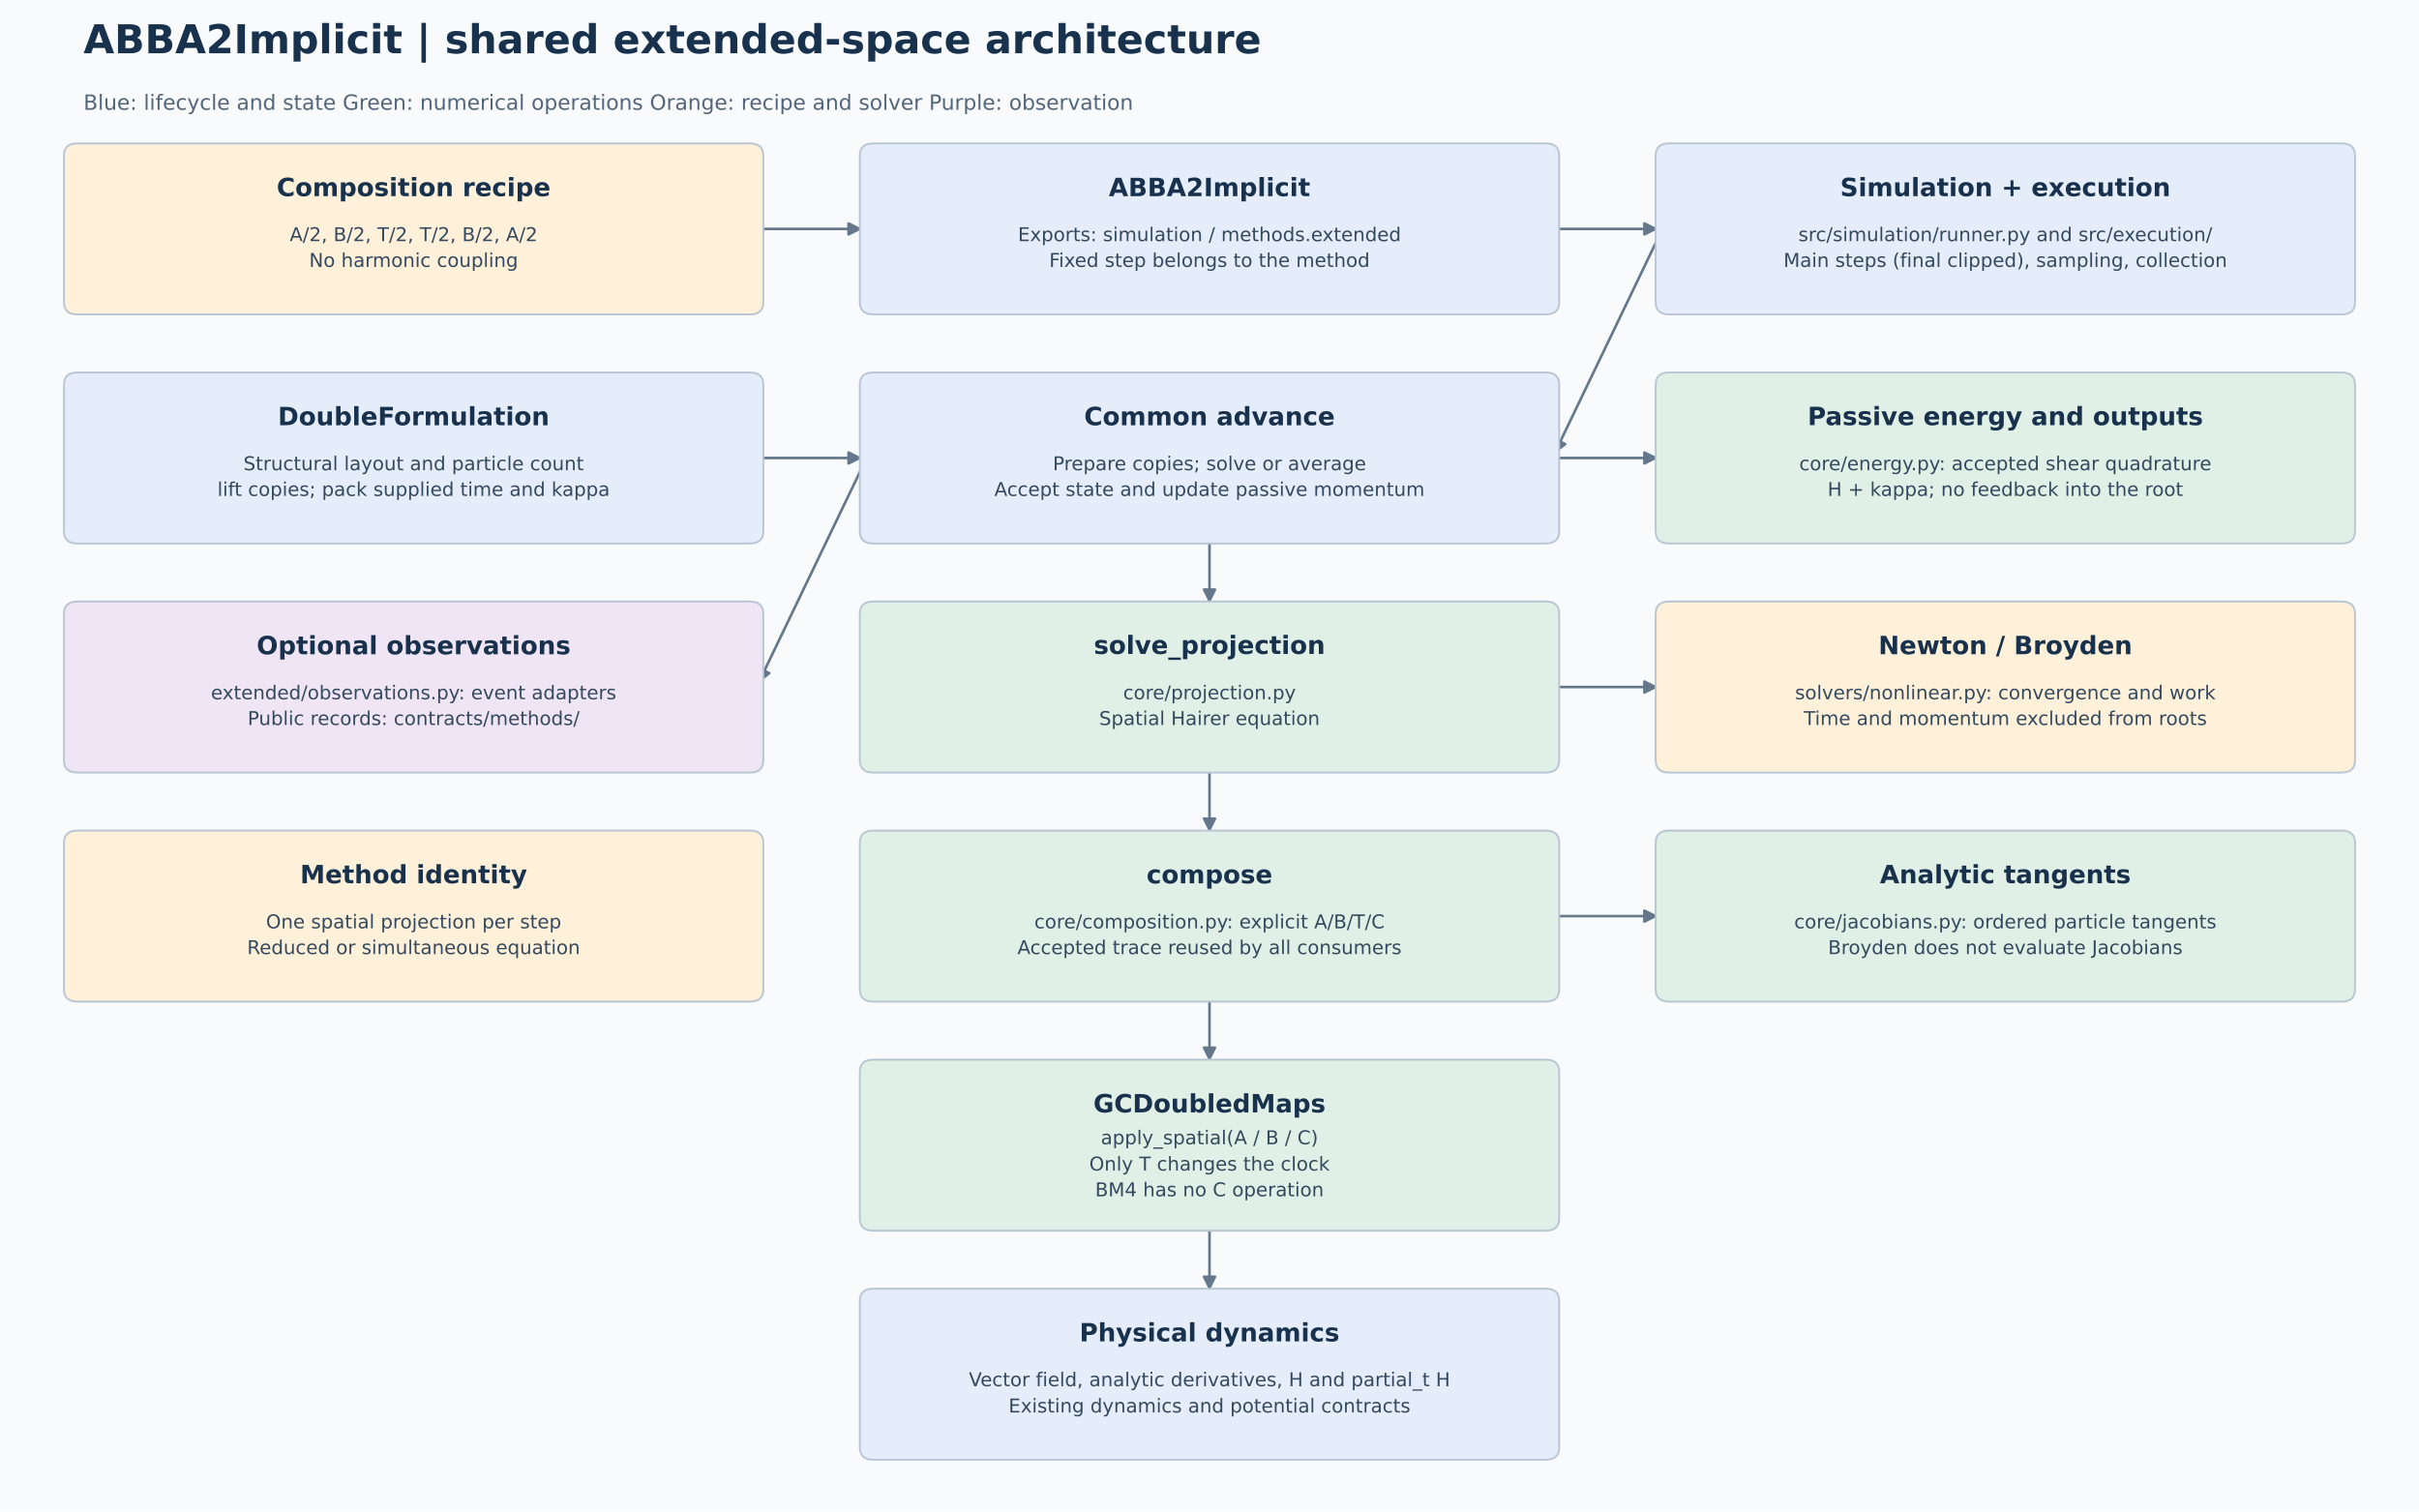
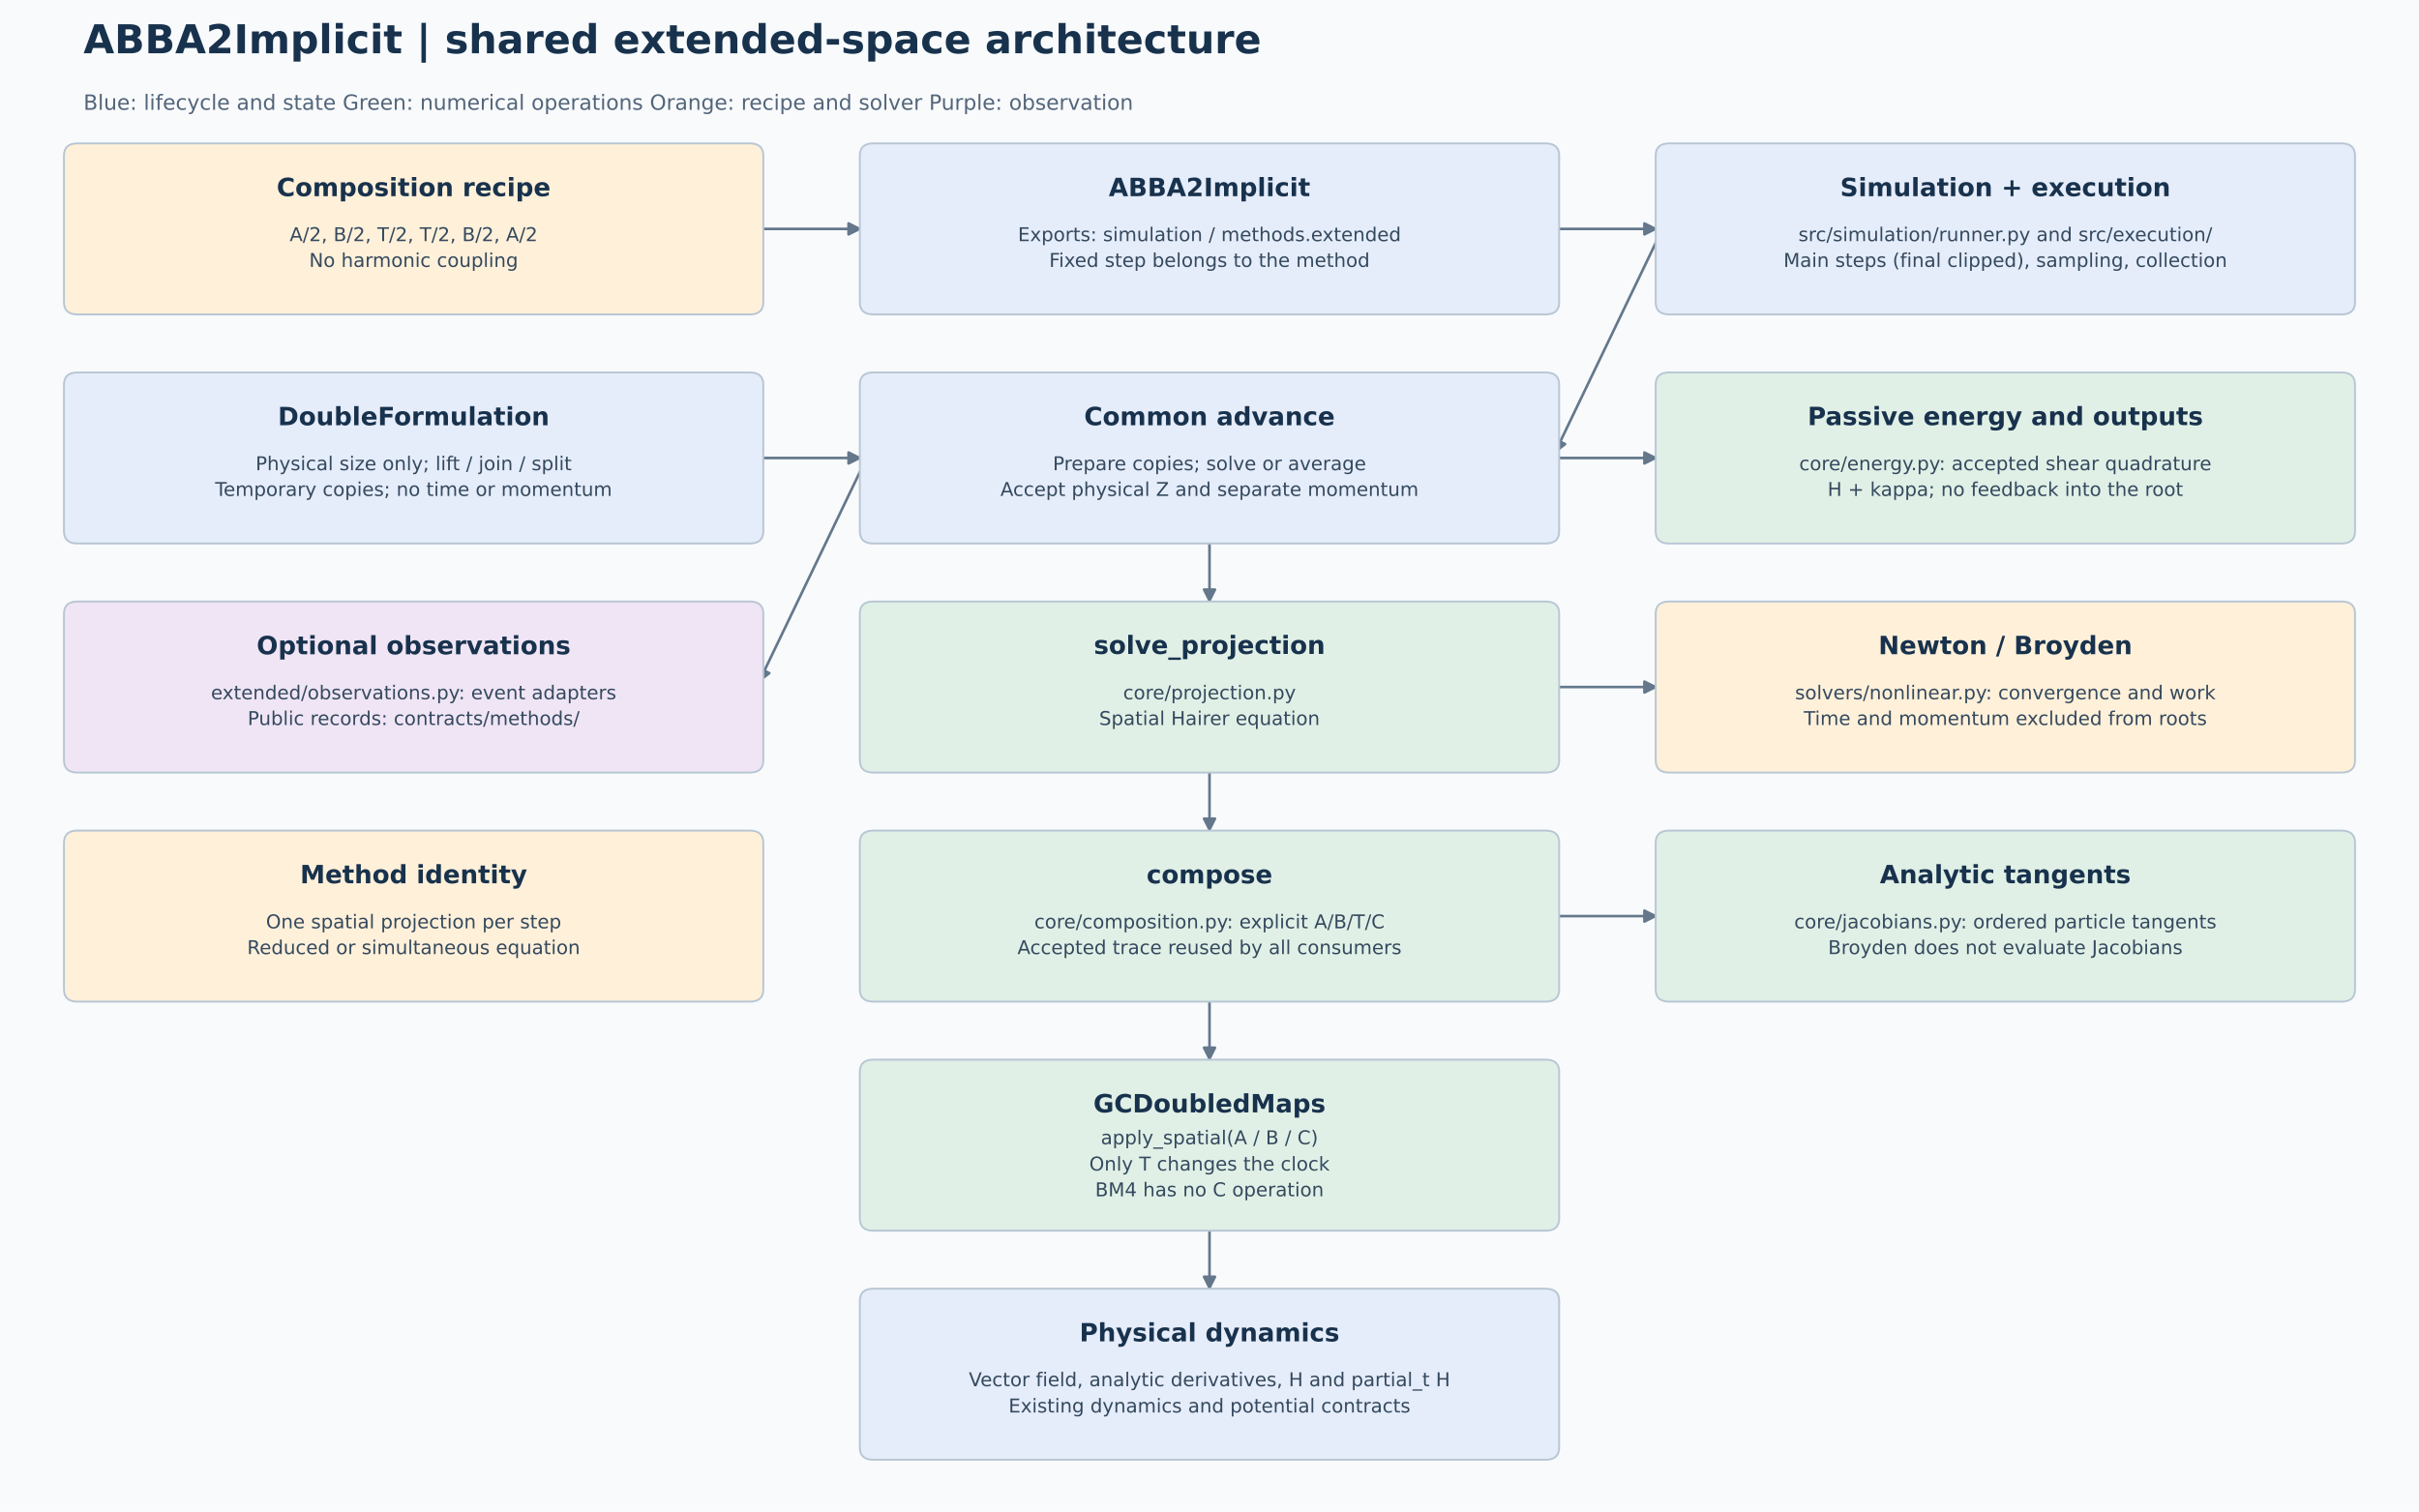
<svg xmlns="http://www.w3.org/2000/svg" width="1152pt" height="720pt" viewBox="0 0 1152 720" version="1.1">
  <defs>
    <style type="text/css">*{stroke-linejoin: round; stroke-linecap: butt}</style>
  </defs>
  <g id="figure_1">
    <g id="patch_1">
      <path d="M 0 720 L 1152 720 L 1152 0 L 0 0 z " style="fill: #f8fafc" />
    </g>
    <g id="axes_1">
      <g id="patch_2">
        <path d="M 362.288 109.039 Q 386.497 109.039 409.309 109.039 " clip-path="url(#pb098db616b)" style="fill: none; stroke: #64778b; stroke-width: 1.25; stroke-linecap: round" />
        <path d="M 404.109 106.439 L 409.309 109.039 L 404.109 111.639 z " clip-path="url(#pb098db616b)" style="fill: #64778b; stroke: #64778b; stroke-width: 1.25; stroke-linecap: round" />
      </g>
      <g id="patch_3">
        <path d="M 741.296 109.039 Q 765.505 109.039 788.317 109.039 " clip-path="url(#pb098db616b)" style="fill: none; stroke: #64778b; stroke-width: 1.25; stroke-linecap: round" />
        <path d="M 783.117 106.439 L 788.317 109.039 L 783.117 111.639 z " clip-path="url(#pb098db616b)" style="fill: #64778b; stroke: #64778b; stroke-width: 1.25; stroke-linecap: round" />
      </g>
      <g id="patch_4">
        <path d="M 790.847 110.841 Q 765.505 163.594 740.768 215.088 " clip-path="url(#pb098db616b)" style="fill: none; stroke: #64778b; stroke-width: 1.25; stroke-linecap: round" />
        <path d="M 745.363 211.527 L 740.768 215.088 L 740.676 209.275 z " clip-path="url(#pb098db616b)" style="fill: #64778b; stroke: #64778b; stroke-width: 1.25; stroke-linecap: round" />
      </g>
      <g id="patch_5">
        <path d="M 362.288 218.153 Q 386.497 218.153 409.309 218.153 " clip-path="url(#pb098db616b)" style="fill: none; stroke: #64778b; stroke-width: 1.25; stroke-linecap: round" />
        <path d="M 404.109 215.553 L 409.309 218.153 L 404.109 220.753 z " clip-path="url(#pb098db616b)" style="fill: #64778b; stroke: #64778b; stroke-width: 1.25; stroke-linecap: round" />
      </g>
      <g id="patch_6">
        <path d="M 576 257.976 Q 576 272.707 576 286.041 " clip-path="url(#pb098db616b)" style="fill: none; stroke: #64778b; stroke-width: 1.25; stroke-linecap: round" />
        <path d="M 578.6 280.841 L 576 286.041 L 573.4 280.841 z " clip-path="url(#pb098db616b)" style="fill: #64778b; stroke: #64778b; stroke-width: 1.25; stroke-linecap: round" />
      </g>
      <g id="patch_7">
        <path d="M 741.296 218.153 Q 765.505 218.153 788.317 218.153 " clip-path="url(#pb098db616b)" style="fill: none; stroke: #64778b; stroke-width: 1.25; stroke-linecap: round" />
        <path d="M 783.117 215.553 L 788.317 218.153 L 783.117 220.753 z " clip-path="url(#pb098db616b)" style="fill: #64778b; stroke: #64778b; stroke-width: 1.25; stroke-linecap: round" />
      </g>
      <g id="patch_8">
        <path d="M 411.839 219.954 Q 386.497 272.708 361.76 324.202 " clip-path="url(#pb098db616b)" style="fill: none; stroke: #64778b; stroke-width: 1.25; stroke-linecap: round" />
        <path d="M 366.355 320.64 L 361.76 324.202 L 361.668 318.389 z " clip-path="url(#pb098db616b)" style="fill: #64778b; stroke: #64778b; stroke-width: 1.25; stroke-linecap: round" />
      </g>
      <g id="patch_9">
        <path d="M 576 367.089 Q 576 381.821 576 395.155 " clip-path="url(#pb098db616b)" style="fill: none; stroke: #64778b; stroke-width: 1.25; stroke-linecap: round" />
        <path d="M 578.6 389.955 L 576 395.155 L 573.4 389.955 z " clip-path="url(#pb098db616b)" style="fill: #64778b; stroke: #64778b; stroke-width: 1.25; stroke-linecap: round" />
      </g>
      <g id="patch_10">
        <path d="M 741.296 327.266 Q 765.505 327.266 788.317 327.266 " clip-path="url(#pb098db616b)" style="fill: none; stroke: #64778b; stroke-width: 1.25; stroke-linecap: round" />
        <path d="M 783.117 324.666 L 788.317 327.266 L 783.117 329.866 z " clip-path="url(#pb098db616b)" style="fill: #64778b; stroke: #64778b; stroke-width: 1.25; stroke-linecap: round" />
      </g>
      <g id="patch_11">
        <path d="M 741.296 436.379 Q 765.505 436.379 788.317 436.379 " clip-path="url(#pb098db616b)" style="fill: none; stroke: #64778b; stroke-width: 1.25; stroke-linecap: round" />
        <path d="M 783.117 433.779 L 788.317 436.379 L 783.117 438.979 z " clip-path="url(#pb098db616b)" style="fill: #64778b; stroke: #64778b; stroke-width: 1.25; stroke-linecap: round" />
      </g>
      <g id="patch_12">
        <path d="M 576 476.203 Q 576 490.934 576 504.268 " clip-path="url(#pb098db616b)" style="fill: none; stroke: #64778b; stroke-width: 1.25; stroke-linecap: round" />
        <path d="M 578.6 499.068 L 576 504.268 L 573.4 499.068 z " clip-path="url(#pb098db616b)" style="fill: #64778b; stroke: #64778b; stroke-width: 1.25; stroke-linecap: round" />
      </g>
      <g id="patch_13">
        <path d="M 576 585.316 Q 576 600.048 576 613.382 " clip-path="url(#pb098db616b)" style="fill: none; stroke: #64778b; stroke-width: 1.25; stroke-linecap: round" />
        <path d="M 578.6 608.182 L 576 613.382 L 573.4 608.182 z " clip-path="url(#pb098db616b)" style="fill: #64778b; stroke: #64778b; stroke-width: 1.25; stroke-linecap: round" />
      </g>
      <g id="patch_14">
        <path d="M 36.922 149.775 L 357.062 149.775 Q 363.514 149.775 363.514 143.955 L 363.514 74.123 Q 363.514 68.304 357.062 68.304 L 36.922 68.304 Q 30.47 68.304 30.47 74.123 L 30.47 143.955 Q 30.47 149.775 36.922 149.775 z " clip-path="url(#pb098db616b)" style="fill: #fff0d9; stroke: #b8c6d4; stroke-width: 0.9; stroke-linejoin: miter" />
      </g>
      <g id="patch_15">
        <path d="M 415.93 149.775 L 736.07 149.775 Q 742.522 149.775 742.522 143.955 L 742.522 74.123 Q 742.522 68.304 736.07 68.304 L 415.93 68.304 Q 409.478 68.304 409.478 74.123 L 409.478 143.955 Q 409.478 149.775 415.93 149.775 z " clip-path="url(#pb098db616b)" style="fill: #e5ecfa; stroke: #b8c6d4; stroke-width: 0.9; stroke-linejoin: miter" />
      </g>
      <g id="patch_16">
        <path d="M 794.938 149.775 L 1115.078 149.775 Q 1121.53 149.775 1121.53 143.955 L 1121.53 74.123 Q 1121.53 68.304 1115.078 68.304 L 794.938 68.304 Q 788.486 68.304 788.486 74.123 L 788.486 143.955 Q 788.486 149.775 794.938 149.775 z " clip-path="url(#pb098db616b)" style="fill: #e5ecfa; stroke: #b8c6d4; stroke-width: 0.9; stroke-linejoin: miter" />
      </g>
      <g id="patch_17">
        <path d="M 36.922 258.888 L 357.062 258.888 Q 363.514 258.888 363.514 253.069 L 363.514 183.236 Q 363.514 177.417 357.062 177.417 L 36.922 177.417 Q 30.47 177.417 30.47 183.236 L 30.47 253.069 Q 30.47 258.888 36.922 258.888 z " clip-path="url(#pb098db616b)" style="fill: #e5ecfa; stroke: #b8c6d4; stroke-width: 0.9; stroke-linejoin: miter" />
      </g>
      <g id="patch_18">
        <path d="M 415.93 258.888 L 736.07 258.888 Q 742.522 258.888 742.522 253.069 L 742.522 183.236 Q 742.522 177.417 736.07 177.417 L 415.93 177.417 Q 409.478 177.417 409.478 183.236 L 409.478 253.069 Q 409.478 258.888 415.93 258.888 z " clip-path="url(#pb098db616b)" style="fill: #e5ecfa; stroke: #b8c6d4; stroke-width: 0.9; stroke-linejoin: miter" />
      </g>
      <g id="patch_19">
        <path d="M 794.938 258.888 L 1115.078 258.888 Q 1121.53 258.888 1121.53 253.069 L 1121.53 183.236 Q 1121.53 177.417 1115.078 177.417 L 794.938 177.417 Q 788.486 177.417 788.486 183.236 L 788.486 253.069 Q 788.486 258.888 794.938 258.888 z " clip-path="url(#pb098db616b)" style="fill: #e1f0e6; stroke: #b8c6d4; stroke-width: 0.9; stroke-linejoin: miter" />
      </g>
      <g id="patch_20">
        <path d="M 36.922 368.002 L 357.062 368.002 Q 363.514 368.002 363.514 362.182 L 363.514 292.35 Q 363.514 286.53 357.062 286.53 L 36.922 286.53 Q 30.47 286.53 30.47 292.35 L 30.47 362.182 Q 30.47 368.002 36.922 368.002 z " clip-path="url(#pb098db616b)" style="fill: #f0e5f5; stroke: #b8c6d4; stroke-width: 0.9; stroke-linejoin: miter" />
      </g>
      <g id="patch_21">
        <path d="M 415.93 368.002 L 736.07 368.002 Q 742.522 368.002 742.522 362.182 L 742.522 292.35 Q 742.522 286.53 736.07 286.53 L 415.93 286.53 Q 409.478 286.53 409.478 292.35 L 409.478 362.182 Q 409.478 368.002 415.93 368.002 z " clip-path="url(#pb098db616b)" style="fill: #e1f0e6; stroke: #b8c6d4; stroke-width: 0.9; stroke-linejoin: miter" />
      </g>
      <g id="patch_22">
        <path d="M 794.938 368.002 L 1115.078 368.002 Q 1121.53 368.002 1121.53 362.182 L 1121.53 292.35 Q 1121.53 286.53 1115.078 286.53 L 794.938 286.53 Q 788.486 286.53 788.486 292.35 L 788.486 362.182 Q 788.486 368.002 794.938 368.002 z " clip-path="url(#pb098db616b)" style="fill: #fff0d9; stroke: #b8c6d4; stroke-width: 0.9; stroke-linejoin: miter" />
      </g>
      <g id="patch_23">
        <path d="M 36.922 477.115 L 357.062 477.115 Q 363.514 477.115 363.514 471.296 L 363.514 401.463 Q 363.514 395.644 357.062 395.644 L 36.922 395.644 Q 30.47 395.644 30.47 401.463 L 30.47 471.296 Q 30.47 477.115 36.922 477.115 z " clip-path="url(#pb098db616b)" style="fill: #fff0d9; stroke: #b8c6d4; stroke-width: 0.9; stroke-linejoin: miter" />
      </g>
      <g id="patch_24">
        <path d="M 415.93 477.115 L 736.07 477.115 Q 742.522 477.115 742.522 471.296 L 742.522 401.463 Q 742.522 395.644 736.07 395.644 L 415.93 395.644 Q 409.478 395.644 409.478 401.463 L 409.478 471.296 Q 409.478 477.115 415.93 477.115 z " clip-path="url(#pb098db616b)" style="fill: #e1f0e6; stroke: #b8c6d4; stroke-width: 0.9; stroke-linejoin: miter" />
      </g>
      <g id="patch_25">
        <path d="M 794.938 477.115 L 1115.078 477.115 Q 1121.53 477.115 1121.53 471.296 L 1121.53 401.463 Q 1121.53 395.644 1115.078 395.644 L 794.938 395.644 Q 788.486 395.644 788.486 401.463 L 788.486 471.296 Q 788.486 477.115 794.938 477.115 z " clip-path="url(#pb098db616b)" style="fill: #e1f0e6; stroke: #b8c6d4; stroke-width: 0.9; stroke-linejoin: miter" />
      </g>
      <g id="patch_26">
        <path d="M 415.93 586.228 L 736.07 586.228 Q 742.522 586.228 742.522 580.409 L 742.522 510.576 Q 742.522 504.757 736.07 504.757 L 415.93 504.757 Q 409.478 504.757 409.478 510.576 L 409.478 580.409 Q 409.478 586.228 415.93 586.228 z " clip-path="url(#pb098db616b)" style="fill: #e1f0e6; stroke: #b8c6d4; stroke-width: 0.9; stroke-linejoin: miter" />
      </g>
      <g id="patch_27">
        <path d="M 415.93 695.342 L 736.07 695.342 Q 742.522 695.342 742.522 689.522 L 742.522 619.69 Q 742.522 613.871 736.07 613.871 L 415.93 613.871 Q 409.478 613.871 409.478 619.69 L 409.478 689.522 Q 409.478 695.342 415.93 695.342 z " clip-path="url(#pb098db616b)" style="fill: #e5ecfa; stroke: #b8c6d4; stroke-width: 0.9; stroke-linejoin: miter" />
      </g>
      <g id="text_1">
        <text style="font-weight: 700; font-size: 19px; font-family: 'DejaVu Sans', 'Bitstream Vera Sans', 'Computer Modern Sans Serif', 'Lucida Grande', 'Verdana', 'Geneva', 'Lucid', 'Arial', 'Helvetica', 'Avant Garde', sans-serif; text-anchor: start; fill: #18324d" x="39.744" y="25.386" transform="rotate(-0 39.744 25.38557)">ABBA2Implicit | shared extended-space architecture</text>
      </g>
      <g id="text_2">
        <text style="font-size: 10px; font-family: 'DejaVu Sans', 'Bitstream Vera Sans', 'Computer Modern Sans Serif', 'Lucida Grande', 'Verdana', 'Geneva', 'Lucid', 'Arial', 'Helvetica', 'Avant Garde', sans-serif; text-anchor: start; fill: #53657a" x="39.744" y="52.3" transform="rotate(-0 39.744 52.30021)">Blue: lifecycle and state    Green: numerical operations    Orange: recipe and solver    Purple: observation</text>
      </g>
      <g id="text_3">
        <text style="font-weight: 700; font-size: 12px; font-family: 'DejaVu Sans', 'Bitstream Vera Sans', 'Computer Modern Sans Serif', 'Lucida Grande', 'Verdana', 'Geneva', 'Lucid', 'Arial', 'Helvetica', 'Avant Garde', sans-serif; text-anchor: middle; fill: #18324d" x="196.992" y="93.437" transform="rotate(-0 196.992 93.43744)">Composition recipe</text>
      </g>
      <g id="text_4">
        <text style="font-size: 9.1px; font-family: 'DejaVu Sans', 'Bitstream Vera Sans', 'Computer Modern Sans Serif', 'Lucida Grande', 'Verdana', 'Geneva', 'Lucid', 'Arial', 'Helvetica', 'Avant Garde', sans-serif; fill: #34495e" transform="translate(137.9387 114.8745)">A/2, B/2, T/2, T/2, B/2, A/2</text>
        <text style="font-size: 9.1px; font-family: 'DejaVu Sans', 'Bitstream Vera Sans', 'Computer Modern Sans Serif', 'Lucida Grande', 'Verdana', 'Geneva', 'Lucid', 'Arial', 'Helvetica', 'Avant Garde', sans-serif; fill: #34495e" transform="translate(147.2257 127.1389)">No harmonic coupling</text>
      </g>
      <g id="text_5">
        <text style="font-weight: 700; font-size: 12px; font-family: 'DejaVu Sans', 'Bitstream Vera Sans', 'Computer Modern Sans Serif', 'Lucida Grande', 'Verdana', 'Geneva', 'Lucid', 'Arial', 'Helvetica', 'Avant Garde', sans-serif; text-anchor: middle; fill: #18324d" x="576" y="93.437" transform="rotate(-0 576 93.43744)">ABBA2Implicit</text>
      </g>
      <g id="text_6">
        <text style="font-size: 9.1px; font-family: 'DejaVu Sans', 'Bitstream Vera Sans', 'Computer Modern Sans Serif', 'Lucida Grande', 'Verdana', 'Geneva', 'Lucid', 'Arial', 'Helvetica', 'Avant Garde', sans-serif; fill: #34495e" transform="translate(484.7689 114.8745)">Exports: simulation / methods.extended</text>
        <text style="font-size: 9.1px; font-family: 'DejaVu Sans', 'Bitstream Vera Sans', 'Computer Modern Sans Serif', 'Lucida Grande', 'Verdana', 'Geneva', 'Lucid', 'Arial', 'Helvetica', 'Avant Garde', sans-serif; fill: #34495e" transform="translate(499.6524 127.1389)">Fixed step belongs to the method</text>
      </g>
      <g id="text_7">
        <text style="font-weight: 700; font-size: 12px; font-family: 'DejaVu Sans', 'Bitstream Vera Sans', 'Computer Modern Sans Serif', 'Lucida Grande', 'Verdana', 'Geneva', 'Lucid', 'Arial', 'Helvetica', 'Avant Garde', sans-serif; text-anchor: middle; fill: #18324d" x="955.008" y="93.437" transform="rotate(-0 955.008 93.43744)">Simulation + execution</text>
      </g>
      <g id="text_8">
        <text style="font-size: 9.1px; font-family: 'DejaVu Sans', 'Bitstream Vera Sans', 'Computer Modern Sans Serif', 'Lucida Grande', 'Verdana', 'Geneva', 'Lucid', 'Arial', 'Helvetica', 'Avant Garde', sans-serif; fill: #34495e" transform="translate(856.4514 114.8745)">src/simulation/runner.py and src/execution/</text>
        <text style="font-size: 9.1px; font-family: 'DejaVu Sans', 'Bitstream Vera Sans', 'Computer Modern Sans Serif', 'Lucida Grande', 'Verdana', 'Geneva', 'Lucid', 'Arial', 'Helvetica', 'Avant Garde', sans-serif; fill: #34495e" transform="translate(849.3542 127.1389)">Main steps (final clipped), sampling, collection</text>
      </g>
      <g id="text_9">
        <text style="font-weight: 700; font-size: 12px; font-family: 'DejaVu Sans', 'Bitstream Vera Sans', 'Computer Modern Sans Serif', 'Lucida Grande', 'Verdana', 'Geneva', 'Lucid', 'Arial', 'Helvetica', 'Avant Garde', sans-serif; text-anchor: middle; fill: #18324d" x="196.992" y="202.551" transform="rotate(-0 196.992 202.5508)">DoubleFormulation</text>
      </g>
      <g id="text_10">
-         <text style="font-size: 9.1px; font-family: 'DejaVu Sans', 'Bitstream Vera Sans', 'Computer Modern Sans Serif', 'Lucida Grande', 'Verdana', 'Geneva', 'Lucid', 'Arial', 'Helvetica', 'Avant Garde', sans-serif; fill: #34495e" transform="translate(115.9352 223.9879)">Structural layout and particle count</text>
-         <text style="font-size: 9.1px; font-family: 'DejaVu Sans', 'Bitstream Vera Sans', 'Computer Modern Sans Serif', 'Lucida Grande', 'Verdana', 'Geneva', 'Lucid', 'Arial', 'Helvetica', 'Avant Garde', sans-serif; fill: #34495e" transform="translate(103.5314 236.2523)">lift copies; pack supplied time and kappa</text>
+         <text style="font-size: 9.1px; font-family: 'DejaVu Sans', 'Bitstream Vera Sans', 'Computer Modern Sans Serif', 'Lucida Grande', 'Verdana', 'Geneva', 'Lucid', 'Arial', 'Helvetica', 'Avant Garde', sans-serif; fill: #34495e" transform="translate(121.7158 223.9879)">Physical size only; lift / join / split</text>
+         <text style="font-size: 9.1px; font-family: 'DejaVu Sans', 'Bitstream Vera Sans', 'Computer Modern Sans Serif', 'Lucida Grande', 'Verdana', 'Geneva', 'Lucid', 'Arial', 'Helvetica', 'Avant Garde', sans-serif; fill: #34495e" transform="translate(102.4565 236.2523)">Temporary copies; no time or momentum</text>
      </g>
      <g id="text_11">
        <text style="font-weight: 700; font-size: 12px; font-family: 'DejaVu Sans', 'Bitstream Vera Sans', 'Computer Modern Sans Serif', 'Lucida Grande', 'Verdana', 'Geneva', 'Lucid', 'Arial', 'Helvetica', 'Avant Garde', sans-serif; text-anchor: middle; fill: #18324d" x="576" y="202.551" transform="rotate(-0 576 202.5508)">Common advance</text>
      </g>
      <g id="text_12">
        <text style="font-size: 9.1px; font-family: 'DejaVu Sans', 'Bitstream Vera Sans', 'Computer Modern Sans Serif', 'Lucida Grande', 'Verdana', 'Geneva', 'Lucid', 'Arial', 'Helvetica', 'Avant Garde', sans-serif; fill: #34495e" transform="translate(501.4049 223.9879)">Prepare copies; solve or average</text>
-         <text style="font-size: 9.1px; font-family: 'DejaVu Sans', 'Bitstream Vera Sans', 'Computer Modern Sans Serif', 'Lucida Grande', 'Verdana', 'Geneva', 'Lucid', 'Arial', 'Helvetica', 'Avant Garde', sans-serif; fill: #34495e" transform="translate(473.5383 236.2523)">Accept state and update passive momentum</text>
+         <text style="font-size: 9.1px; font-family: 'DejaVu Sans', 'Bitstream Vera Sans', 'Computer Modern Sans Serif', 'Lucida Grande', 'Verdana', 'Geneva', 'Lucid', 'Arial', 'Helvetica', 'Avant Garde', sans-serif; fill: #34495e" transform="translate(476.4112 236.2523)">Accept physical Z and separate momentum</text>
      </g>
      <g id="text_13">
        <text style="font-weight: 700; font-size: 12px; font-family: 'DejaVu Sans', 'Bitstream Vera Sans', 'Computer Modern Sans Serif', 'Lucida Grande', 'Verdana', 'Geneva', 'Lucid', 'Arial', 'Helvetica', 'Avant Garde', sans-serif; text-anchor: middle; fill: #18324d" x="955.008" y="202.504" transform="rotate(-0 955.008 202.504)">Passive energy and outputs</text>
      </g>
      <g id="text_14">
        <text style="font-size: 9.1px; font-family: 'DejaVu Sans', 'Bitstream Vera Sans', 'Computer Modern Sans Serif', 'Lucida Grande', 'Verdana', 'Geneva', 'Lucid', 'Arial', 'Helvetica', 'Avant Garde', sans-serif; fill: #34495e" transform="translate(856.8389 223.9879)">core/energy.py: accepted shear quadrature</text>
        <text style="font-size: 9.1px; font-family: 'DejaVu Sans', 'Bitstream Vera Sans', 'Computer Modern Sans Serif', 'Lucida Grande', 'Verdana', 'Geneva', 'Lucid', 'Arial', 'Helvetica', 'Avant Garde', sans-serif; fill: #34495e" transform="translate(870.3368 236.2523)">H + kappa; no feedback into the root</text>
      </g>
      <g id="text_15">
        <text style="font-weight: 700; font-size: 12px; font-family: 'DejaVu Sans', 'Bitstream Vera Sans', 'Computer Modern Sans Serif', 'Lucida Grande', 'Verdana', 'Geneva', 'Lucid', 'Arial', 'Helvetica', 'Avant Garde', sans-serif; text-anchor: middle; fill: #18324d" x="196.992" y="311.664" transform="rotate(-0 196.992 311.6642)">Optional observations</text>
      </g>
      <g id="text_16">
        <text style="font-size: 9.1px; font-family: 'DejaVu Sans', 'Bitstream Vera Sans', 'Computer Modern Sans Serif', 'Lucida Grande', 'Verdana', 'Geneva', 'Lucid', 'Arial', 'Helvetica', 'Avant Garde', sans-serif; fill: #34495e" transform="translate(100.4623 333.1013)">extended/observations.py: event adapters</text>
        <text style="font-size: 9.1px; font-family: 'DejaVu Sans', 'Bitstream Vera Sans', 'Computer Modern Sans Serif', 'Lucida Grande', 'Verdana', 'Geneva', 'Lucid', 'Arial', 'Helvetica', 'Avant Garde', sans-serif; fill: #34495e" transform="translate(117.923 345.3657)">Public records: contracts/methods/</text>
      </g>
      <g id="text_17">
        <text style="font-weight: 700; font-size: 12px; font-family: 'DejaVu Sans', 'Bitstream Vera Sans', 'Computer Modern Sans Serif', 'Lucida Grande', 'Verdana', 'Geneva', 'Lucid', 'Arial', 'Helvetica', 'Avant Garde', sans-serif; text-anchor: middle; fill: #18324d" x="576" y="311.497" transform="rotate(-0 576 311.4974)">solve_projection</text>
      </g>
      <g id="text_18">
        <text style="font-size: 9.1px; font-family: 'DejaVu Sans', 'Bitstream Vera Sans', 'Computer Modern Sans Serif', 'Lucida Grande', 'Verdana', 'Geneva', 'Lucid', 'Arial', 'Helvetica', 'Avant Garde', sans-serif; fill: #34495e" transform="translate(534.8644 333.1013)">core/projection.py</text>
        <text style="font-size: 9.1px; font-family: 'DejaVu Sans', 'Bitstream Vera Sans', 'Computer Modern Sans Serif', 'Lucida Grande', 'Verdana', 'Geneva', 'Lucid', 'Arial', 'Helvetica', 'Avant Garde', sans-serif; fill: #34495e" transform="translate(523.4546 345.3657)">Spatial Hairer equation</text>
      </g>
      <g id="text_19">
        <text style="font-weight: 700; font-size: 12px; font-family: 'DejaVu Sans', 'Bitstream Vera Sans', 'Computer Modern Sans Serif', 'Lucida Grande', 'Verdana', 'Geneva', 'Lucid', 'Arial', 'Helvetica', 'Avant Garde', sans-serif; text-anchor: middle; fill: #18324d" x="955.008" y="311.617" transform="rotate(-0 955.008 311.6174)">Newton / Broyden</text>
      </g>
      <g id="text_20">
        <text style="font-size: 9.1px; font-family: 'DejaVu Sans', 'Bitstream Vera Sans', 'Computer Modern Sans Serif', 'Lucida Grande', 'Verdana', 'Geneva', 'Lucid', 'Arial', 'Helvetica', 'Avant Garde', sans-serif; fill: #34495e" transform="translate(854.8518 333.1013)">solvers/nonlinear.py: convergence and work</text>
        <text style="font-size: 9.1px; font-family: 'DejaVu Sans', 'Bitstream Vera Sans', 'Computer Modern Sans Serif', 'Lucida Grande', 'Verdana', 'Geneva', 'Lucid', 'Arial', 'Helvetica', 'Avant Garde', sans-serif; fill: #34495e" transform="translate(859.0186 345.3657)">Time and momentum excluded from roots</text>
      </g>
      <g id="text_21">
        <text style="font-weight: 700; font-size: 12px; font-family: 'DejaVu Sans', 'Bitstream Vera Sans', 'Computer Modern Sans Serif', 'Lucida Grande', 'Verdana', 'Geneva', 'Lucid', 'Arial', 'Helvetica', 'Avant Garde', sans-serif; text-anchor: middle; fill: #18324d" x="196.992" y="420.731" transform="rotate(-0 196.992 420.7308)">Method identity</text>
      </g>
      <g id="text_22">
        <text style="font-size: 9.1px; font-family: 'DejaVu Sans', 'Bitstream Vera Sans', 'Computer Modern Sans Serif', 'Lucida Grande', 'Verdana', 'Geneva', 'Lucid', 'Arial', 'Helvetica', 'Avant Garde', sans-serif; fill: #34495e" transform="translate(126.6732 442.2147)">One spatial projection per step</text>
        <text style="font-size: 9.1px; font-family: 'DejaVu Sans', 'Bitstream Vera Sans', 'Computer Modern Sans Serif', 'Lucida Grande', 'Verdana', 'Geneva', 'Lucid', 'Arial', 'Helvetica', 'Avant Garde', sans-serif; fill: #34495e" transform="translate(117.6983 454.4791)">Reduced or simultaneous equation</text>
      </g>
      <g id="text_23">
        <text style="font-weight: 700; font-size: 12px; font-family: 'DejaVu Sans', 'Bitstream Vera Sans', 'Computer Modern Sans Serif', 'Lucida Grande', 'Verdana', 'Geneva', 'Lucid', 'Arial', 'Helvetica', 'Avant Garde', sans-serif; text-anchor: middle; fill: #18324d" x="576" y="420.778" transform="rotate(-0 576 420.7776)">compose</text>
      </g>
      <g id="text_24">
        <text style="font-size: 9.1px; font-family: 'DejaVu Sans', 'Bitstream Vera Sans', 'Computer Modern Sans Serif', 'Lucida Grande', 'Verdana', 'Geneva', 'Lucid', 'Arial', 'Helvetica', 'Avant Garde', sans-serif; fill: #34495e" transform="translate(492.5829 442.2147)">core/composition.py: explicit A/B/T/C</text>
        <text style="font-size: 9.1px; font-family: 'DejaVu Sans', 'Bitstream Vera Sans', 'Computer Modern Sans Serif', 'Lucida Grande', 'Verdana', 'Geneva', 'Lucid', 'Arial', 'Helvetica', 'Avant Garde', sans-serif; fill: #34495e" transform="translate(484.5258 454.4791)">Accepted trace reused by all consumers</text>
      </g>
      <g id="text_25">
        <text style="font-weight: 700; font-size: 12px; font-family: 'DejaVu Sans', 'Bitstream Vera Sans', 'Computer Modern Sans Serif', 'Lucida Grande', 'Verdana', 'Geneva', 'Lucid', 'Arial', 'Helvetica', 'Avant Garde', sans-serif; text-anchor: middle; fill: #18324d" x="955.008" y="420.731" transform="rotate(-0 955.008 420.7308)">Analytic tangents</text>
      </g>
      <g id="text_26">
        <text style="font-size: 9.1px; font-family: 'DejaVu Sans', 'Bitstream Vera Sans', 'Computer Modern Sans Serif', 'Lucida Grande', 'Verdana', 'Geneva', 'Lucid', 'Arial', 'Helvetica', 'Avant Garde', sans-serif; fill: #34495e" transform="translate(854.4587 442.2147)">core/jacobians.py: ordered particle tangents</text>
        <text style="font-size: 9.1px; font-family: 'DejaVu Sans', 'Bitstream Vera Sans', 'Computer Modern Sans Serif', 'Lucida Grande', 'Verdana', 'Geneva', 'Lucid', 'Arial', 'Helvetica', 'Avant Garde', sans-serif; fill: #34495e" transform="translate(870.5799 454.4791)">Broyden does not evaluate Jacobians</text>
      </g>
      <g id="text_27">
        <text style="font-weight: 700; font-size: 12px; font-family: 'DejaVu Sans', 'Bitstream Vera Sans', 'Computer Modern Sans Serif', 'Lucida Grande', 'Verdana', 'Geneva', 'Lucid', 'Arial', 'Helvetica', 'Avant Garde', sans-serif; text-anchor: middle; fill: #18324d" x="576" y="529.891" transform="rotate(-0 576 529.891)">GCDoubledMaps</text>
      </g>
      <g id="text_28">
        <text style="font-size: 9.1px; font-family: 'DejaVu Sans', 'Bitstream Vera Sans', 'Computer Modern Sans Serif', 'Lucida Grande', 'Verdana', 'Geneva', 'Lucid', 'Arial', 'Helvetica', 'Avant Garde', sans-serif; fill: #34495e" transform="translate(524.2437 545.0694)">apply_spatial(A / B / C)</text>
        <text style="font-size: 9.1px; font-family: 'DejaVu Sans', 'Bitstream Vera Sans', 'Computer Modern Sans Serif', 'Lucida Grande', 'Verdana', 'Geneva', 'Lucid', 'Arial', 'Helvetica', 'Avant Garde', sans-serif; fill: #34495e" transform="translate(518.7454 557.5869)">Only T changes the clock</text>
        <text style="font-size: 9.1px; font-family: 'DejaVu Sans', 'Bitstream Vera Sans', 'Computer Modern Sans Serif', 'Lucida Grande', 'Verdana', 'Geneva', 'Lucid', 'Arial', 'Helvetica', 'Avant Garde', sans-serif; fill: #34495e" transform="translate(521.5401 569.8512)">BM4 has no C operation</text>
      </g>
      <g id="text_29">
        <text style="font-weight: 700; font-size: 12px; font-family: 'DejaVu Sans', 'Bitstream Vera Sans', 'Computer Modern Sans Serif', 'Lucida Grande', 'Verdana', 'Geneva', 'Lucid', 'Arial', 'Helvetica', 'Avant Garde', sans-serif; text-anchor: middle; fill: #18324d" x="576" y="638.958" transform="rotate(-0 576 638.9576)">Physical dynamics</text>
      </g>
      <g id="text_30">
        <text style="font-size: 9.1px; font-family: 'DejaVu Sans', 'Bitstream Vera Sans', 'Computer Modern Sans Serif', 'Lucida Grande', 'Verdana', 'Geneva', 'Lucid', 'Arial', 'Helvetica', 'Avant Garde', sans-serif; fill: #34495e" transform="translate(461.3763 660.315)">Vector field, analytic derivatives, H and partial_t H</text>
        <text style="font-size: 9.1px; font-family: 'DejaVu Sans', 'Bitstream Vera Sans', 'Computer Modern Sans Serif', 'Lucida Grande', 'Verdana', 'Geneva', 'Lucid', 'Arial', 'Helvetica', 'Avant Garde', sans-serif; fill: #34495e" transform="translate(480.3043 672.8324)">Existing dynamics and potential contracts</text>
      </g>
    </g>
  </g>
  <defs>
    <clipPath id="pb098db616b">
      <rect x="11.52" y="7.2" width="1128.96" height="705.6" />
    </clipPath>
  </defs>
</svg>
